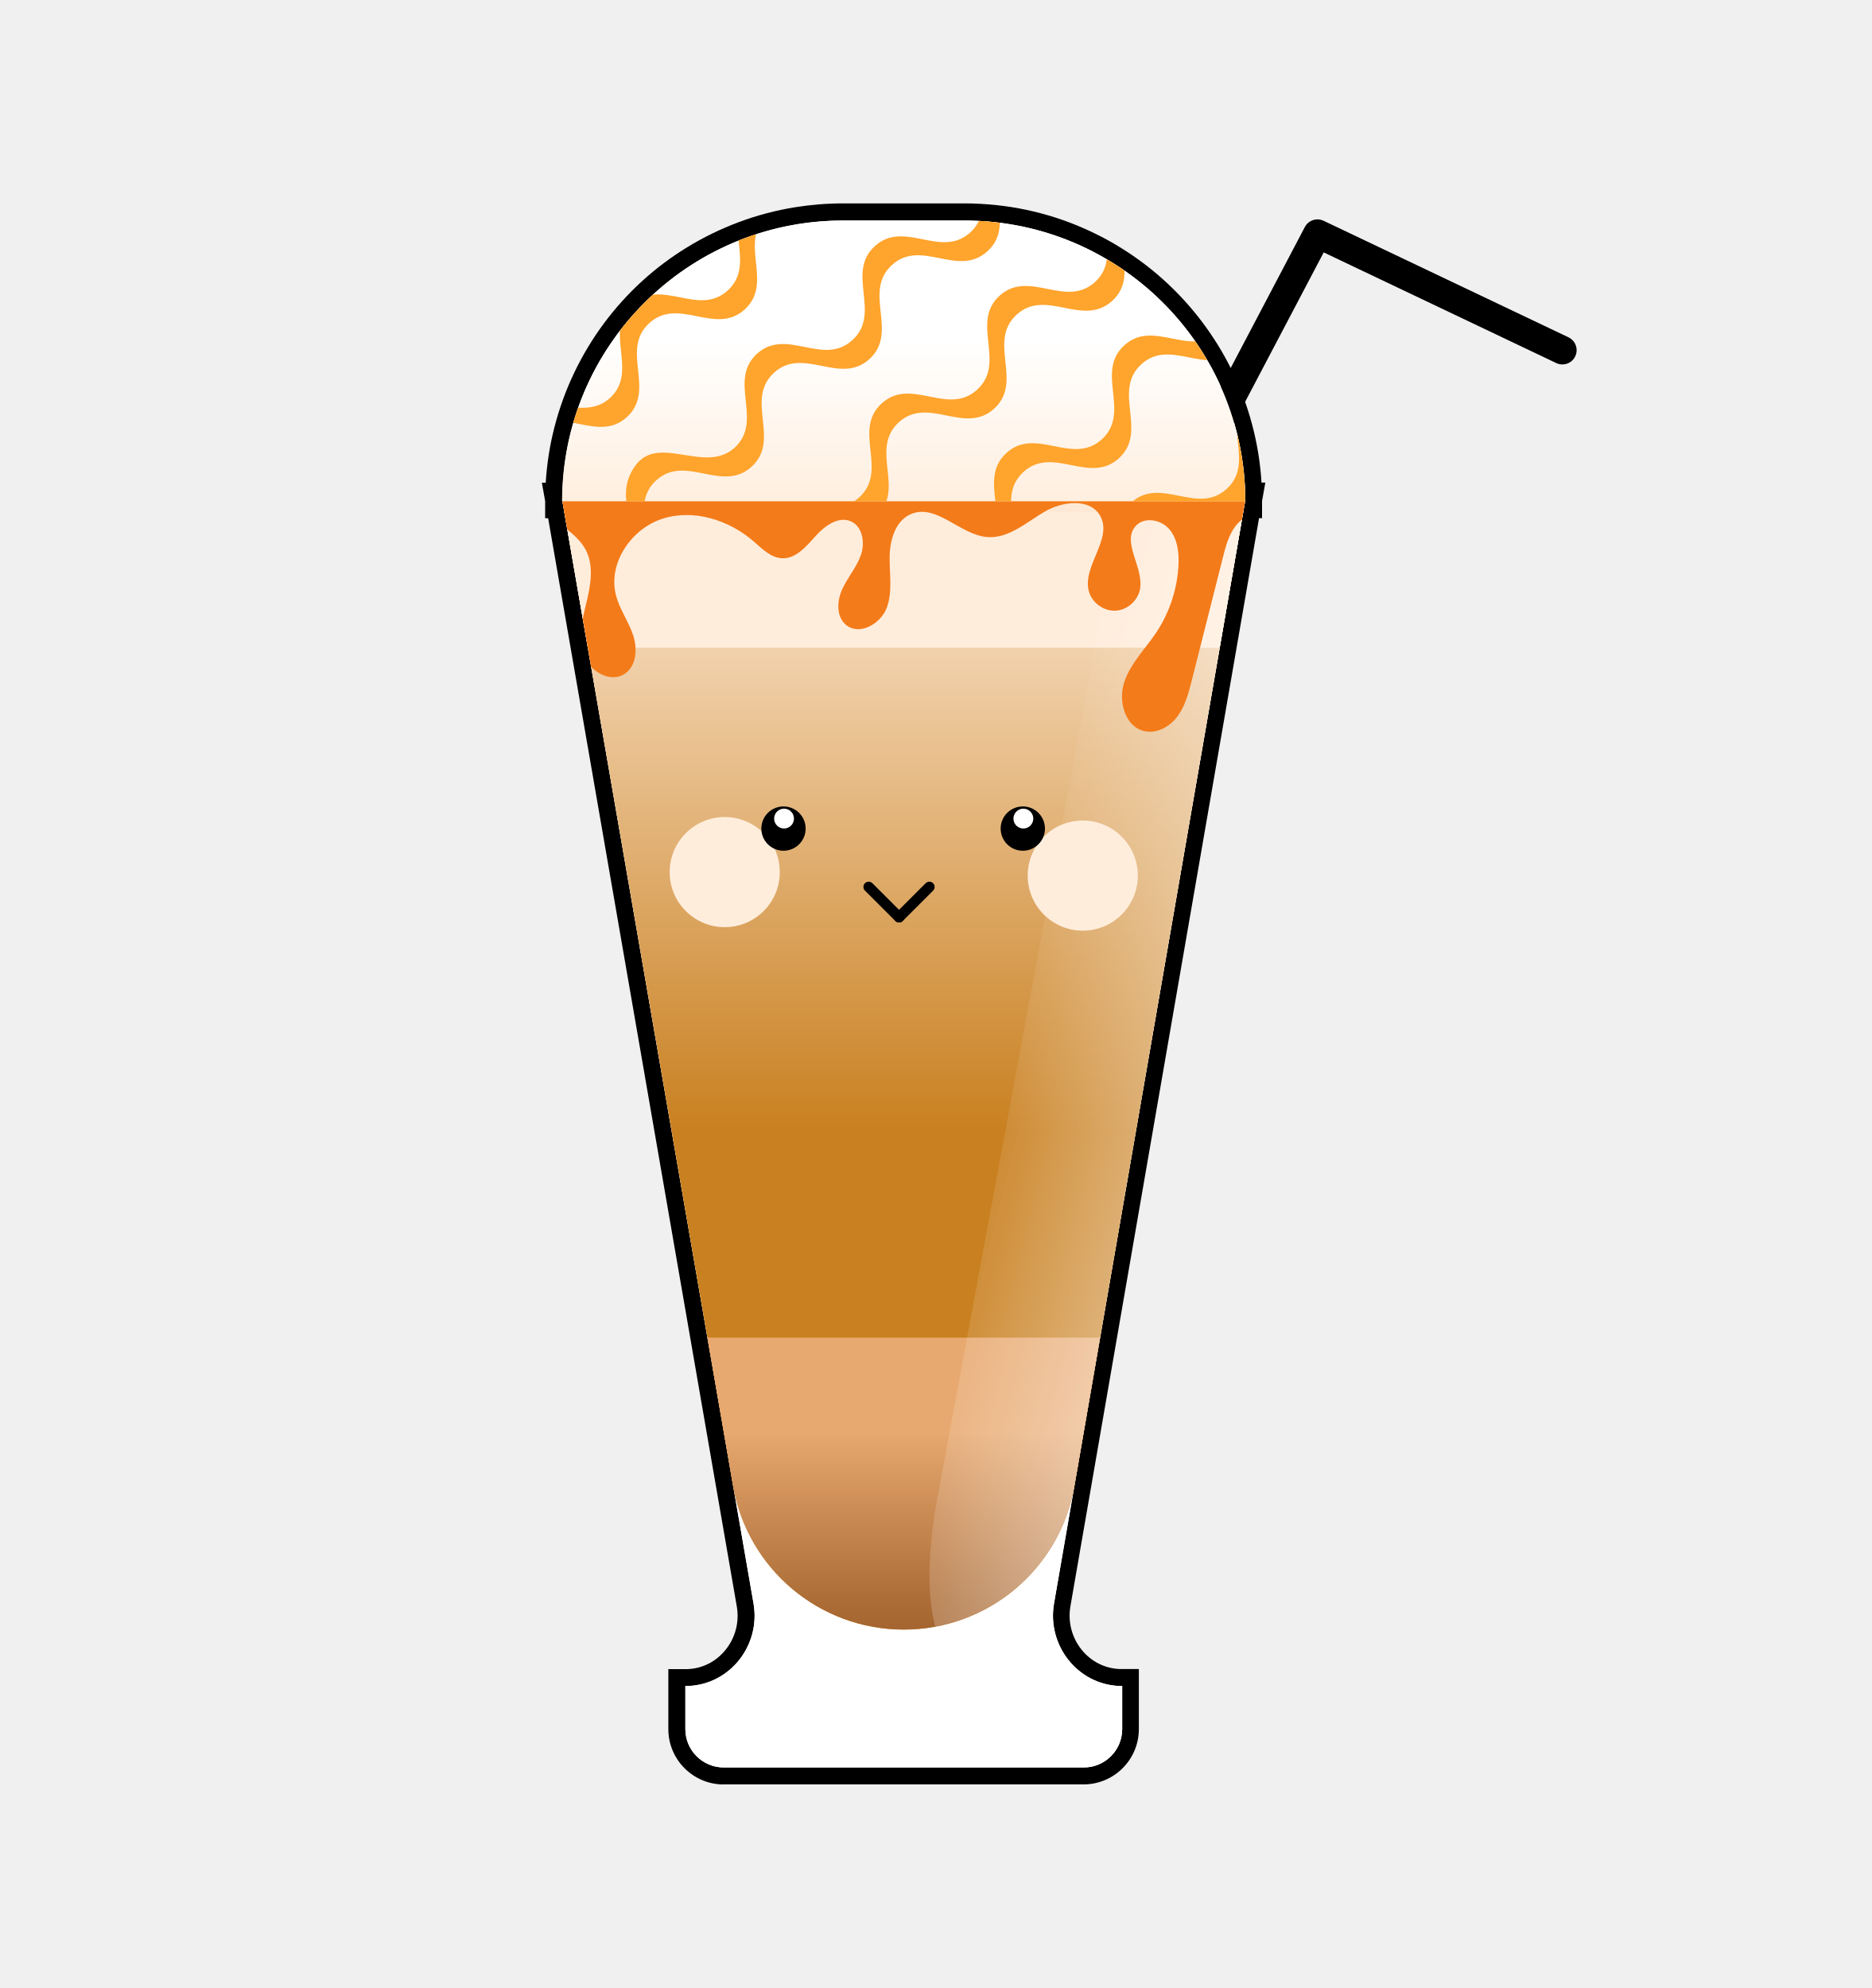
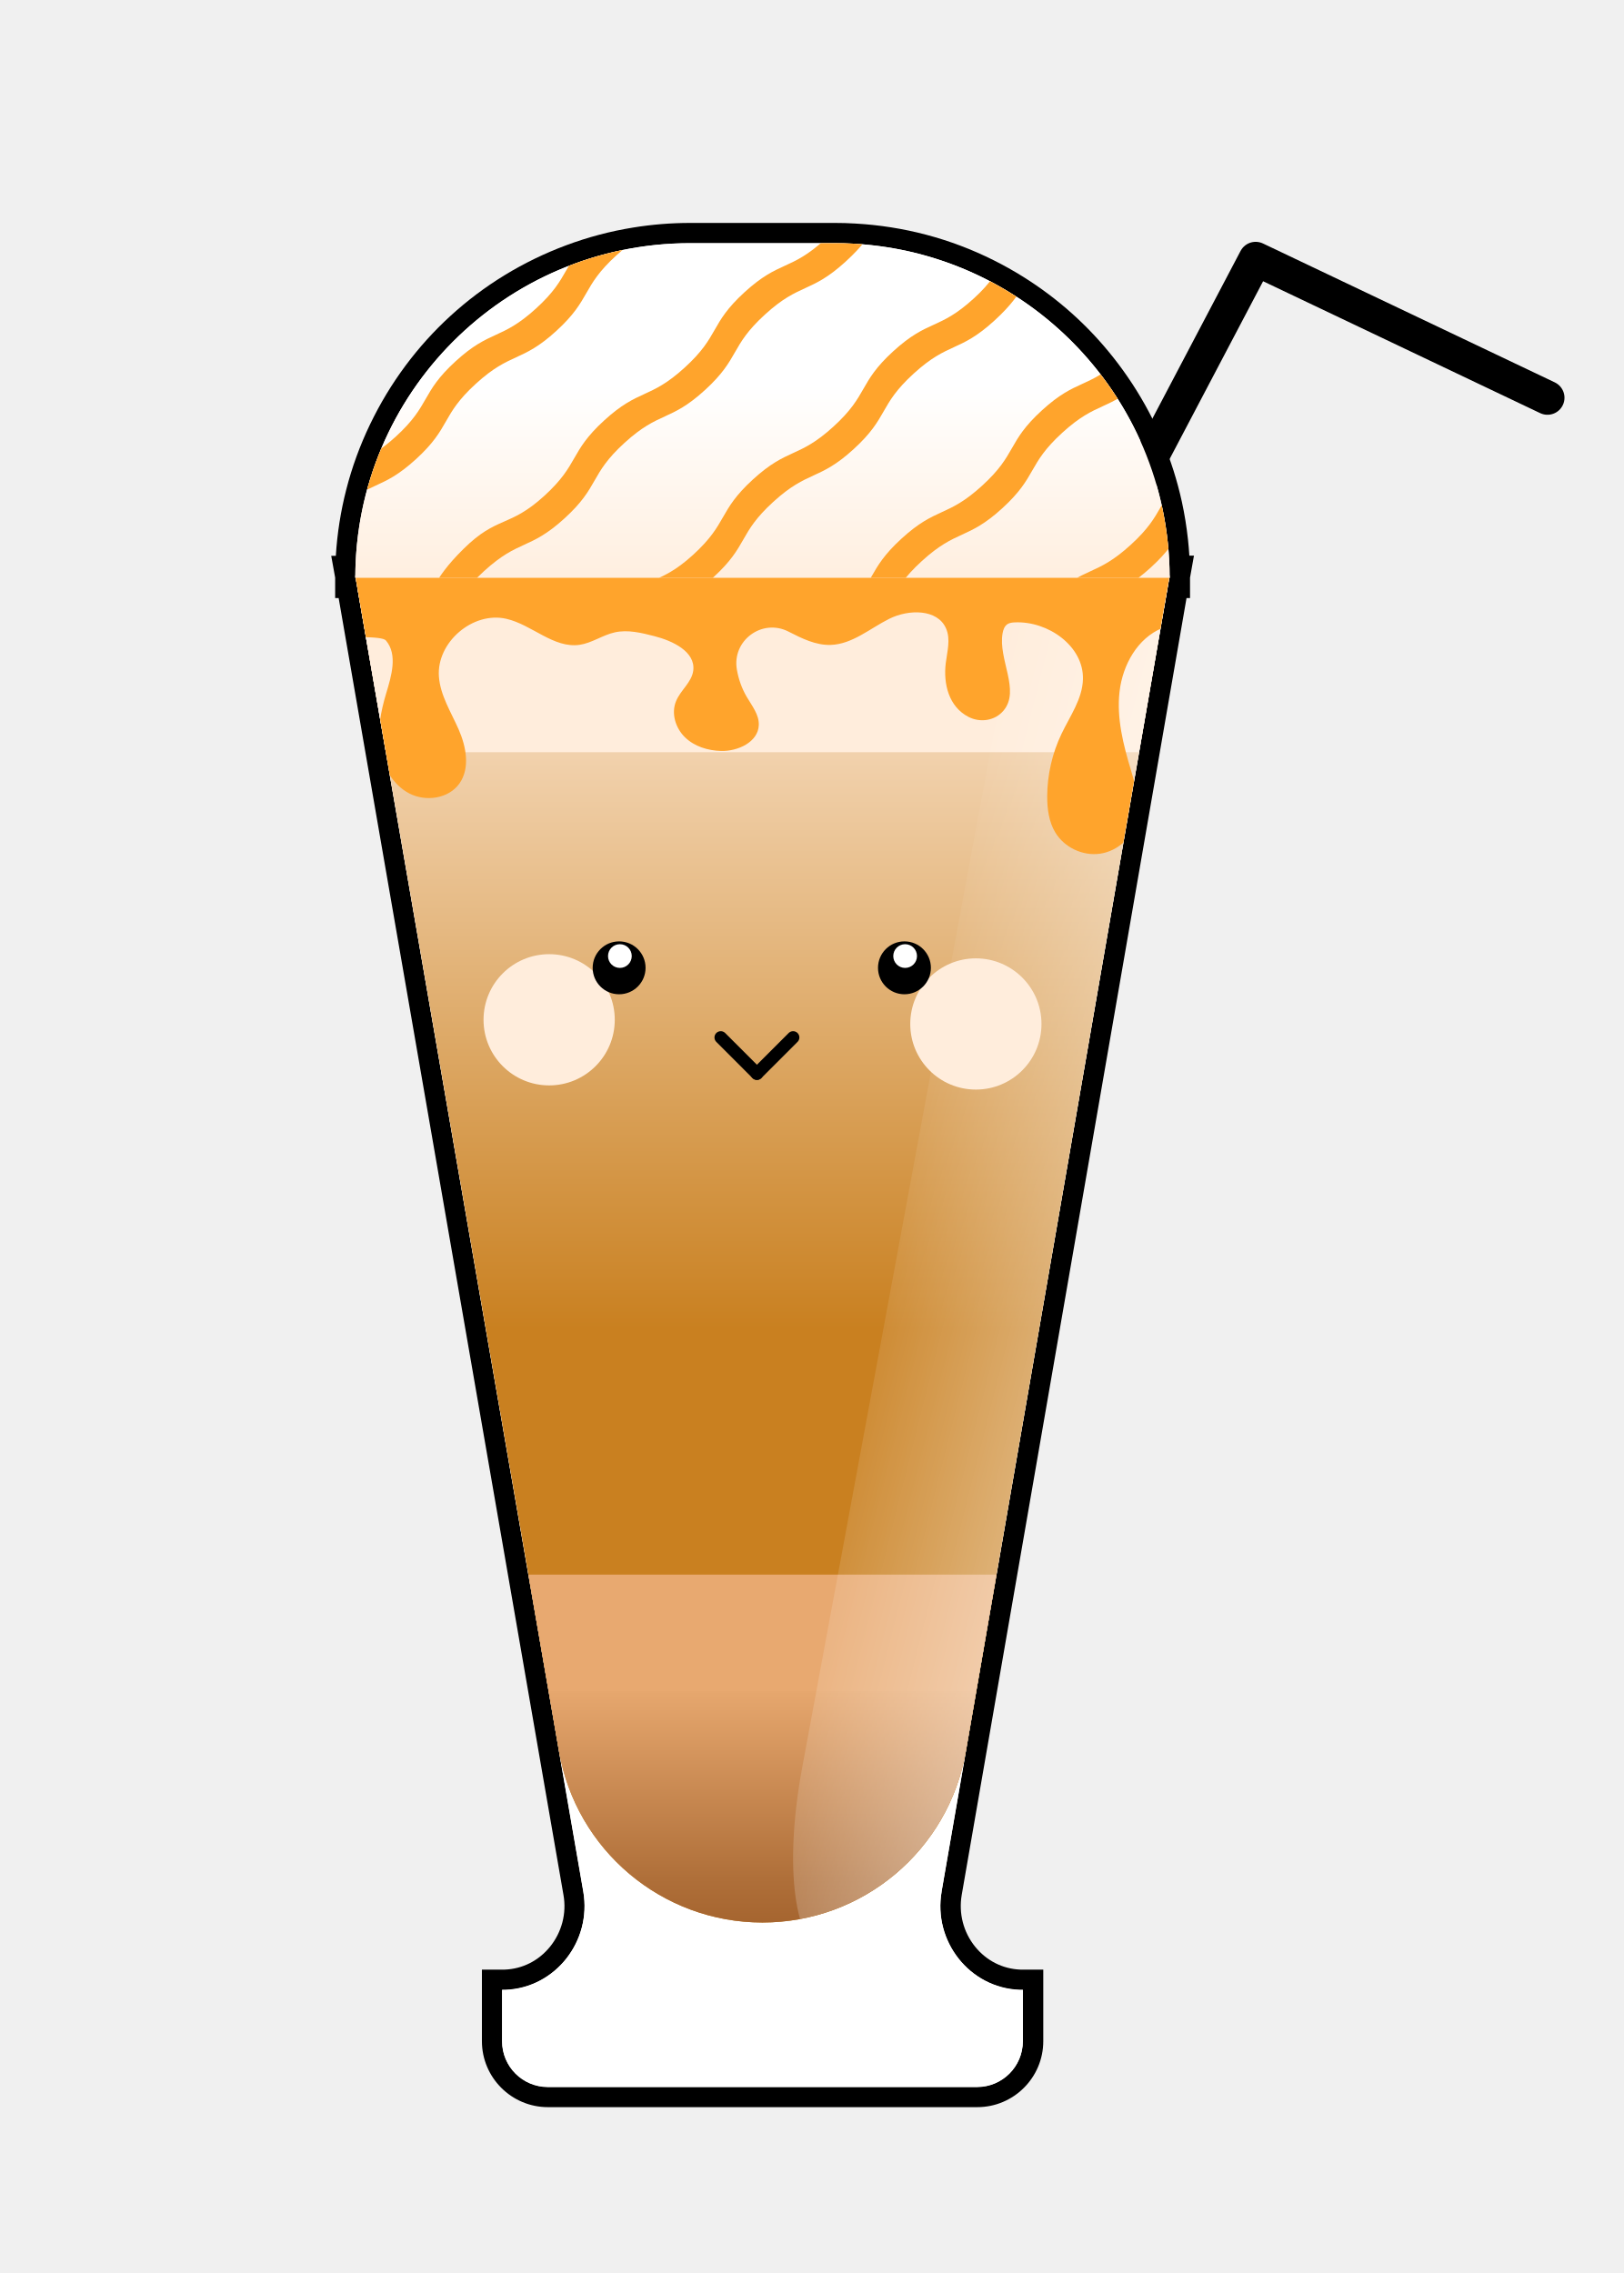
- <svg xmlns="http://www.w3.org/2000/svg" id="Layer_19" version="1.1" viewBox="0 0 267.9 284.53">
+ <svg xmlns="http://www.w3.org/2000/svg" id="Layer_41" version="1.1" viewBox="0 0 190.3 266.42">
  <defs>
    <style>
      .st0, .st1, .st2 {
        fill: none;
      }

      .st1 {
-         stroke-width: 4.08px;
+         stroke-width: 3.99px;
      }

      .st1, .st2 {
        stroke: #000;
        stroke-linecap: round;
        stroke-linejoin: round;
      }

      .st3 {
        fill: url(#linear-gradient1);
      }

      .st4 {
        fill: url(#linear-gradient3);
      }

      .st5 {
        fill: url(#linear-gradient2);
        opacity: .62;
      }

      .st6 {
-         fill: #f47b19;
+         fill: url(#linear-gradient);
      }

      .st7 {
-         fill: url(#linear-gradient);
+         fill: #ffa42c;
      }

      .st8 {
-         fill: #ffa42c;
+         clip-path: url(#clippath-1);
      }

      .st9 {
-         clip-path: url(#clippath-1);
+         fill: #fff;
      }

      .st10 {
-         fill: #fff;
-       }
- 
-       .st11 {
        fill: #ffeddc;
      }

      .st2 {
-         stroke-width: 1.5px;
+         stroke-width: 1.47px;
      }

-       .st12 {
+       .st11 {
        clip-path: url(#clippath);
      }
    </style>
-     <linearGradient id="linear-gradient" x1="129.34" y1="31.75" x2="129.34" y2="252.5" gradientUnits="userSpaceOnUse">
+     <linearGradient id="linear-gradient" x1="89.36" y1="28.69" x2="89.36" y2="244.15" gradientUnits="userSpaceOnUse">
      <stop offset=".17" stop-color="#ffeddc" />
      <stop offset=".59" stop-color="#c98020" />
    </linearGradient>
    <clipPath id="clippath">
-       <path class="st0" d="M129.34,233.23h0c-12.06,0-22.36-8.68-24.42-20.55l-24.47-141.16h97.78l-24.47,141.16c-2.06,11.88-12.37,20.55-24.42,20.55Z" />
+       <path class="st0" d="M89.36,225.34h0c-11.77,0-21.83-8.47-23.84-20.06l-23.88-137.77h95.43l-23.88,137.77c-2.01,11.59-12.07,20.06-23.84,20.06Z" />
    </clipPath>
-     <linearGradient id="linear-gradient1" x1="130.07" y1="175.37" x2="130.07" y2="263.89" gradientUnits="userSpaceOnUse">
+     <linearGradient id="linear-gradient1" x1="90.07" y1="168.87" x2="90.07" y2="255.26" gradientUnits="userSpaceOnUse">
      <stop offset=".34" stop-color="#e8a970" />
      <stop offset=".34" stop-color="#e6a76e" />
      <stop offset=".6" stop-color="#ae6e38" />
      <stop offset=".73" stop-color="#995823" />
    </linearGradient>
-     <linearGradient id="linear-gradient2" x1="-286.4" y1="-430.76" x2="-242.42" y2="-430.76" gradientTransform="translate(312.94 633.92) rotate(14.18)" gradientUnits="userSpaceOnUse">
+     <linearGradient id="linear-gradient2" x1="-325.98" y1="-439.5" x2="-283.06" y2="-439.5" gradientTransform="translate(308.93 646.29) rotate(14.18)" gradientUnits="userSpaceOnUse">
      <stop offset="0" stop-color="#fff" stop-opacity="0" />
      <stop offset="1" stop-color="#fff" />
    </linearGradient>
-     <linearGradient id="linear-gradient3" x1="129.34" y1="20.72" x2="129.34" y2="90.12" gradientUnits="userSpaceOnUse">
+     <linearGradient id="linear-gradient3" x1="89.36" y1="17.93" x2="89.36" y2="85.66" gradientUnits="userSpaceOnUse">
      <stop offset=".4" stop-color="#fff" />
      <stop offset=".77" stop-color="#ffeddc" />
    </linearGradient>
    <clipPath id="clippath-1">
-       <path id="_ครีม1" data-name="ครีม" class="st0" d="M120.64,31.56h17.39c22.18,0,40.19,18.01,40.19,40.19h-97.78c0-22.18,18.01-40.19,40.19-40.19Z" />
+       <path id="_ครีม1" data-name="ครีม" class="st0" d="M80.87,28.5h16.98c21.65,0,39.23,17.58,39.23,39.23H41.64c0-21.65,17.58-39.23,39.23-39.23Z" />
    </clipPath>
  </defs>
-   <path d="M103.57,255.4c-4.37,0-7.92-3.55-7.92-7.92v-8.59h2.43c.1,0,.2,0,.31,0,2.14-.08,4.08-1.06,5.45-2.76,1.41-1.74,1.99-4,1.61-6.2l-27-155.76h-.43v-2.45l-.47-2.63h.55c.17-2.7.58-5.36,1.25-7.95.69-2.69,1.65-5.33,2.85-7.84,4.8-10,13.16-17.63,23.54-21.51,2.6-.97,5.31-1.69,8.05-2.13,2.26-.36,4.56-.55,6.84-.55h17.39c.78,0,1.58.02,2.4.07,5.83.32,11.42,1.81,16.63,4.41,1.21.6,2.4,1.27,3.54,1.99,4.15,2.59,7.79,5.86,10.83,9.69.8,1.01,1.56,2.07,2.27,3.15,2.84,4.34,4.84,9.11,5.95,14.16.33,1.5.58,3.03.74,4.55.07.64.12,1.29.16,1.94h.55l-.47,2.64v2.45h-.43l-27,155.76c-.38,2.2.21,4.46,1.61,6.2,1.37,1.69,3.3,2.67,5.45,2.76.1,0,.2,0,.31,0h2.43v8.59c0,4.37-3.55,7.92-7.92,7.92h-51.54Z" />
-   <path class="st10" d="M178.23,71.52h0c0-1.39-.09-2.75-.23-4.1-.16-1.46-.39-2.89-.7-4.29-1.06-4.83-2.98-9.34-5.61-13.35-.67-1.02-1.38-2.02-2.14-2.97-2.85-3.6-6.31-6.7-10.22-9.14-1.08-.68-2.2-1.3-3.34-1.88-4.76-2.38-10.07-3.84-15.68-4.16-.75-.04-1.51-.07-2.27-.07h-17.39c-2.2,0-4.35.18-6.45.52-2.62.42-5.16,1.1-7.59,2.01-9.76,3.64-17.72,10.96-22.2,20.28-1.13,2.35-2.03,4.82-2.69,7.39-.8,3.12-1.23,6.39-1.25,9.76h0v.02c0,.07,0,.15,0,.22h0s.04,0,.04,0l.7,4.04,2.21,12.76,1.19,6.87,16.64,96.02,3.04,17.54.64,3.68,2.92,16.84c1.03,5.94-3.34,11.56-9.36,11.79-.13,0-.27,0-.4,0v6.17c0,3.03,2.46,5.49,5.49,5.49h51.54c3.03,0,5.49-2.46,5.49-5.49v-6.17c-.13,0-.27,0-.4,0-6.02-.23-10.38-5.86-9.36-11.79l2.92-16.84.64-3.68,3.04-17.54,17.12-98.75,3.17-18.31.46-2.64h.04c0-.07,0-.15,0-.22v-.02Z" />
-   <path id="_ฐาน" data-name="ฐาน" class="st10" d="M150.84,229.52l27.39-158h-97.78l27.39,158c1.03,5.94-3.34,11.56-9.36,11.79-.13,0-.27,0-.4,0v6.17c0,3.03,2.46,5.49,5.49,5.49h51.54c3.03,0,5.49-2.46,5.49-5.49v-6.17c-.13,0-.27,0-.4,0-6.02-.23-10.38-5.86-9.36-11.79Z" />
-   <polyline id="_หลอด" data-name="หลอด" class="st1" points="130.91 143.05 188.55 33.44 223.6 50.12" />
-   <path id="_น้ำ" data-name="น้ำ" class="st7" d="M129.34,233.23h0c-12.06,0-22.36-8.68-24.42-20.55l-24.47-141.16h97.78l-24.47,141.16c-2.06,11.88-12.37,20.55-24.42,20.55Z" />
+   <path d="M64.21,246.98c-4.26,0-7.73-3.47-7.73-7.73v-8.39h2.37c.1,0,.2,0,.3,0,2.09-.08,3.98-1.04,5.32-2.69,1.37-1.7,1.95-3.9,1.57-6.05l-26.35-152.02h-.41v-2.39l-.46-2.56h.54c.16-2.63.57-5.23,1.22-7.76.67-2.63,1.61-5.2,2.79-7.65,4.69-9.76,12.85-17.21,22.98-20.99,2.54-.95,5.18-1.65,7.86-2.08,2.2-.36,4.45-.54,6.68-.54h16.98c.76,0,1.55.02,2.35.07,5.69.32,11.15,1.76,16.23,4.3,1.18.59,2.34,1.24,3.46,1.94,4.05,2.53,7.61,5.71,10.57,9.46.78.98,1.52,2.02,2.22,3.08,2.77,4.24,4.73,8.89,5.81,13.82.32,1.46.56,2.96.72,4.44.07.63.12,1.26.16,1.89h.54l-.46,2.58v2.39h-.41l-26.35,152.02c-.37,2.15.2,4.35,1.57,6.05,1.34,1.65,3.23,2.61,5.32,2.69.1,0,.2,0,.3,0h2.37v8.39c0,4.26-3.47,7.73-7.73,7.73h-50.31Z" />
+   <path class="st9" d="M137.08,67.5h0c0-1.35-.08-2.69-.23-4-.15-1.42-.38-2.82-.68-4.19-1.03-4.72-2.91-9.12-5.48-13.03-.65-1-1.35-1.97-2.09-2.9-2.79-3.51-6.16-6.54-9.97-8.92-1.05-.66-2.14-1.27-3.26-1.83-4.65-2.32-9.82-3.75-15.3-4.06-.73-.04-1.47-.06-2.22-.06h-16.98c-2.14,0-4.25.17-6.3.51-2.56.41-5.04,1.07-7.41,1.96-9.53,3.55-17.3,10.7-21.67,19.8-1.1,2.29-1.98,4.7-2.63,7.21-.78,3.05-1.2,6.24-1.22,9.53h0v.02c0,.07,0,.14,0,.21h0s.04,0,.04,0l.68,3.95,2.16,12.46,1.16,6.71,16.24,93.72,2.97,17.12.62,3.59,2.85,16.44c1,5.79-3.26,11.28-9.13,11.51-.13,0-.26,0-.39,0v6.02c0,2.96,2.4,5.36,5.36,5.36h50.31c2.96,0,5.36-2.4,5.36-5.36v-6.02c-.13,0-.26,0-.39,0-5.88-.23-10.14-5.72-9.13-11.51l2.85-16.44.62-3.59,2.97-17.12,16.71-96.38,3.1-17.87.45-2.57h.04c0-.07,0-.14,0-.21v-.02Z" />
+   <path id="_ฐาน" data-name="ฐาน" class="st9" d="M110.35,221.71l26.73-154.21H41.64l26.73,154.21c1,5.79-3.26,11.28-9.13,11.51-.13,0-.26,0-.39,0v6.02c0,2.96,2.4,5.36,5.36,5.36h50.31c2.96,0,5.36-2.4,5.36-5.36v-6.02c-.13,0-.26,0-.39,0-5.88-.23-10.14-5.72-9.13-11.51Z" />
+   <polyline id="_หลอด" data-name="หลอด" class="st1" points="90.9 137.32 147.16 30.34 181.36 46.62" />
+   <path id="_น้ำ" data-name="น้ำ" class="st6" d="M89.36,225.34h0c-11.77,0-21.83-8.47-23.84-20.06l-23.88-137.77h95.43l-23.88,137.77c-2.01,11.59-12.07,20.06-23.84,20.06Z" />
  <g id="_ข้างในน้ำ" data-name="ข้างในน้ำ">
-     <g class="st12">
-       <rect class="st3" x="77.66" y="191.45" width="104.82" height="63.81" />
-       <rect class="st11" x="77.66" y="73.29" width="104.82" height="19.41" />
-       <path class="st5" d="M194.66,70.38c-4.67-.36-9.03-1.68-13.53-2.76-6.19-1.48-13.33-2.57-18.52-7.01l-28.5,154.03c-2.24,12.1-.91,21.56,3.04,22.56l6.17,1.56c3.95,1,9.61-6.69,13.38-18.41l48.34-149.94c-3.48.17-6.94.23-10.38-.04Z" />
-       <path class="st6" d="M86.13,63.29c-2.25.09-4.57.22-6.59,1.22s-3.67,3.09-3.43,5.33c.43,3.99,5.87,5.32,7.73,8.88,1.17,2.25.7,4.97.11,7.43s-1.28,5.08-.47,7.48,3.84,4.21,5.94,2.8c1.7-1.14,1.83-3.65,1.17-5.59-.66-1.94-1.92-3.65-2.43-5.63-1.19-4.54,2.13-9.49,6.6-10.95s9.53.14,13.08,3.21c1.22,1.06,2.47,2.36,4.08,2.43,1.97.09,3.46-1.67,4.77-3.14s3.29-2.94,5.09-2.14c1.69.75,2.04,3.09,1.42,4.84s-1.89,3.18-2.66,4.86-.88,3.95.55,5.13c1.9,1.56,4.94-.14,5.81-2.44s.39-4.85.42-7.31.87-5.28,3.16-6.17c3.63-1.41,6.97,3.05,10.84,3.34,3.01.22,5.53-2.07,8.13-3.61,2.6-1.54,6.64-2.02,8.05.65,1.74,3.32-2.69,7.18-1.65,10.78.47,1.63,2.15,2.81,3.84,2.71s3.21-1.49,3.48-3.16c.5-3.11-2.75-6.77-.56-9.03,1.25-1.29,3.6-.82,4.76.56,1.16,1.38,1.38,3.32,1.29,5.12-.17,3.38-1.26,6.71-3.12,9.54-1.58,2.39-3.73,4.48-4.64,7.19-.91,2.72.11,6.43,2.91,7.03,1.8.39,3.65-.68,4.74-2.17s1.56-3.31,2.01-5.09c1.49-5.89,2.98-11.77,4.47-17.66.48-1.9,1.03-3.92,2.52-5.2,1.74-1.5,4.35-1.59,6.19-2.97,2.66-1.99,2.61-6.63-.09-8.56-1.91-1.37-4.46-1.32-6.8-1.21-14.3.64-77.28.94-90.71,1.5Z" />
+     <g class="st11">
+       <rect class="st3" x="38.92" y="184.56" width="102.3" height="62.28" />
+       <rect class="st10" x="38.92" y="69.23" width="102.3" height="18.94" />
+       <path class="st5" d="M153.12,66.4c-4.56-.35-8.81-1.64-13.21-2.69-6.04-1.44-13.01-2.51-18.08-6.84l-27.82,150.34c-2.19,11.81-.88,21.04,2.97,22.01l6.02,1.52c3.85.97,9.38-6.53,13.06-17.97l47.18-146.34c-3.39.17-6.78.22-10.13-.04Z" />
+       <path class="st7" d="M143.9,73.7c-2.53-.61-5.27-1.08-7.68-.09-2.91,1.19-4.65,4.33-5.01,7.45s.44,6.25,1.35,9.26c.57,1.9,1.2,3.91.71,5.83-.51,2-2.29,3.61-4.33,3.91s-4.21-.73-5.27-2.5c-.75-1.25-.94-2.76-.94-4.22.01-2.53.59-5.05,1.68-7.33,1-2.09,2.45-4.09,2.51-6.4.1-3.89-4.1-6.84-7.99-6.66-.29.01-.6.05-.85.2-.35.23-.51.66-.58,1.08-.53,3.06,2.09,6.66.13,9.04-1,1.21-2.73,1.47-4.12.76-2.33-1.2-2.96-3.89-2.67-6.29.17-1.37.59-2.81.04-4.07-1-2.32-4.4-2.27-6.66-1.14s-4.32,2.97-6.85,3.06c-1.76.06-3.37-.75-4.98-1.57-3.08-1.56-6.62,1.06-6.03,4.46.19,1.12.58,2.21,1.15,3.19.62,1.06,1.47,2.1,1.42,3.32-.07,1.98-2.44,3.08-4.42,3.03-1.54-.04-3.12-.52-4.23-1.6s-1.64-2.8-1.05-4.23c.52-1.29,1.85-2.22,2.02-3.6.27-2.21-2.41-3.48-4.57-4.03-1.52-.39-3.1-.78-4.63-.44-1.43.32-2.68,1.25-4.12,1.46-3.05.44-5.58-2.36-8.59-3.05-3.93-.9-8.19,2.76-7.9,6.77.16,2.21,1.42,4.16,2.31,6.19.89,2.03,1.37,4.54.09,6.35-1.26,1.78-3.94,2.16-5.87,1.16s-3.11-3.11-3.44-5.27.1-4.35.72-6.43c.63-2.08,1.38-4.57-.02-6.23-.96-1.13-16.04.68-16.77-.61-.06-.1-1.07-20.48-1.07-20.48l118.08,10.22-1.61,9.52Z" />
    </g>
  </g>
-   <path id="_ครีม" data-name="ครีม" class="st4" d="M120.64,31.56h17.39c22.18,0,40.19,18.01,40.19,40.19h-97.78c0-22.18,18.01-40.19,40.19-40.19Z" />
+   <path id="_ครีม" data-name="ครีม" class="st4" d="M80.87,28.5h16.98c21.65,0,39.23,17.58,39.23,39.23H41.64c0-21.65,17.58-39.23,39.23-39.23Z" />
  <g id="_ซอสราด" data-name="ซอสราด">
-     <g class="st9">
+     <g class="st8">
      <g>
-         <path class="st8" d="M88.38,79.38c-.18.18-5.44.06-5.26.25s5.91-5.05,6.08-4.85-5.56,5.43-5.38,5.62,5.91-5.04,6.08-4.85-5.56,5.43-5.38,5.62,5.91-5.04,6.08-4.85-.23,6.15-.03,5.99c4.39-3.65-.89-9.7,3.33-13.55,4.22-3.85,9.45,1.88,13.67-1.97,4.22-3.85-1.02-9.58,3.2-13.44,4.22-3.85,9.45,1.88,13.67-1.97s-1.02-9.58,3.2-13.44,9.46,1.88,13.68-1.98c4.22-3.85-.97-9.28,3.07-13.32.18-.18,5.44-.06,5.26-.25s-5.91,5.05-6.08,4.85,5.56-5.43,5.38-5.62-5.91,5.04-6.08,4.85,5.56-5.43,5.38-5.62-5.91,5.04-6.08,4.85.23-6.15.03-5.99c-4.39,3.65.89,9.7-3.33,13.55-4.22,3.85-9.45-1.88-13.67,1.97-4.22,3.85,1.02,9.58-3.2,13.44s-9.45-1.88-13.67,1.97c-4.22,3.85,1.02,9.58-3.2,13.44-4.22,3.85-10.89-2.06-14.22,2.59-3.5,4.89,1.51,8.67-2.53,12.71Z" />
-         <path class="st8" d="M70.53,72.28c-.18.18-5.44.06-5.26.25s5.91-5.05,6.08-4.85-5.56,5.43-5.38,5.62,5.91-5.04,6.08-4.85-5.56,5.43-5.38,5.62,5.91-5.04,6.08-4.85-.23,6.15-.03,5.99c4.39-3.65-.89-9.7,3.33-13.55,4.22-3.85,9.45,1.88,13.67-1.97,4.22-3.85-1.02-9.58,3.2-13.44s9.45,1.88,13.67-1.97c4.22-3.85-1.02-9.58,3.2-13.44,4.22-3.85,9.46,1.88,13.68-1.98s-.97-9.28,3.07-13.32c.18-.18,5.44-.06,5.26-.25s-5.91,5.05-6.08,4.85,5.56-5.43,5.38-5.62-5.91,5.04-6.08,4.85,5.56-5.43,5.38-5.62-5.91,5.04-6.08,4.85.23-6.15.03-5.99c-4.39,3.65.89,9.7-3.33,13.55-4.22,3.85-9.45-1.88-13.67,1.97-4.22,3.85,1.02,9.58-3.2,13.44-4.22,3.85-9.45-1.88-13.67,1.97-4.22,3.85,1.02,9.58-3.2,13.44s-10.89-2.06-14.22,2.59c-3.5,4.89,1.51,8.67-2.53,12.71Z" />
-         <path class="st8" d="M106.23,86.48c-.18.18-5.44.06-5.26.25s5.91-5.05,6.08-4.85-5.56,5.43-5.38,5.62,5.91-5.04,6.08-4.85-5.56,5.43-5.38,5.62,5.91-5.04,6.08-4.85-.23,6.15-.03,5.99c4.39-3.65-.89-9.7,3.33-13.55,4.22-3.85,9.45,1.88,13.67-1.97,4.22-3.85-1.02-9.58,3.2-13.44,4.22-3.85,9.45,1.88,13.67-1.97,4.22-3.85-1.02-9.58,3.2-13.44,4.22-3.85,9.46,1.88,13.68-1.98,4.22-3.85-.97-9.28,3.07-13.32.18-.18,5.44-.06,5.26-.25s-5.91,5.05-6.08,4.85,5.56-5.43,5.38-5.62-5.91,5.04-6.08,4.85,5.56-5.43,5.38-5.62-5.91,5.04-6.08,4.85.23-6.15.03-5.99c-4.39,3.65.89,9.7-3.33,13.55s-9.45-1.88-13.67,1.97c-4.22,3.85,1.02,9.58-3.2,13.44-4.22,3.85-9.45-1.88-13.67,1.97-4.22,3.85,1.02,9.58-3.2,13.44-4.22,3.85-10.89-2.06-14.22,2.59-3.5,4.89,1.51,8.67-2.53,12.71Z" />
-         <path class="st8" d="M124.08,93.58c-.18.18-5.44.06-5.26.25s5.91-5.05,6.08-4.85-5.56,5.43-5.38,5.62,5.91-5.04,6.08-4.85-5.56,5.43-5.38,5.62,5.91-5.04,6.08-4.85-.23,6.15-.03,5.99c4.39-3.65-.89-9.7,3.33-13.55,4.22-3.85,9.45,1.88,13.67-1.97,4.22-3.85-1.02-9.58,3.2-13.44,4.22-3.85,9.45,1.88,13.67-1.97,4.22-3.85-1.02-9.58,3.2-13.44,4.22-3.85,9.46,1.88,13.68-1.98s-.97-9.28,3.07-13.32c.18-.18,5.44-.06,5.26-.25s-5.91,5.05-6.08,4.85,5.56-5.43,5.38-5.62-5.91,5.04-6.08,4.85,5.56-5.43,5.38-5.62-5.91,5.04-6.08,4.85.23-6.15.03-5.99c-4.39,3.65.89,9.7-3.33,13.55-4.22,3.85-9.45-1.88-13.67,1.97-4.22,3.85,1.02,9.58-3.2,13.44-4.22,3.85-9.45-1.88-13.67,1.97-4.22,3.85,1.02,9.58-3.2,13.44-4.22,3.85-10.89-2.06-14.22,2.59-3.5,4.89,1.51,8.67-2.53,12.71Z" />
-         <path class="st8" d="M141.94,100.68c-.18.18-5.44.06-5.26.25s5.91-5.05,6.08-4.85-5.56,5.43-5.38,5.62,5.91-5.04,6.08-4.85-5.56,5.43-5.38,5.62,5.91-5.04,6.08-4.85-.23,6.15-.03,5.99c4.39-3.65-.89-9.7,3.33-13.55,4.22-3.85,9.45,1.88,13.67-1.97,4.22-3.85-1.02-9.58,3.2-13.44s9.45,1.88,13.67-1.97c4.22-3.85-1.02-9.58,3.2-13.44,4.22-3.85,9.46,1.88,13.68-1.98s-.97-9.28,3.07-13.32c.18-.18,5.44-.06,5.26-.25s-5.91,5.05-6.08,4.85,5.56-5.43,5.38-5.62-5.91,5.04-6.08,4.85,5.56-5.43,5.38-5.62-5.91,5.04-6.08,4.85.23-6.15.03-5.99c-4.39,3.65.89,9.7-3.33,13.55-4.22,3.85-9.45-1.88-13.67,1.97s1.02,9.58-3.2,13.44-9.45-1.88-13.67,1.97c-4.22,3.85,1.02,9.58-3.2,13.44-4.22,3.85-10.89-2.06-14.22,2.59-3.5,4.89,1.51,8.67-2.53,12.71Z" />
+         <path class="st7" d="M47.34,73.14c-.18.18-1.13.16-.96.34s1.5-1.02,1.67-.84-1.15,1.4-.98,1.58,1.49-1.03,1.66-.84-1.15,1.4-.98,1.59,1.5-1.02,1.67-.83.06,1.84.26,1.67c4.28-3.57,2.93-5.11,7.05-8.87s5.32-2.43,9.44-6.19,2.9-5.08,7.02-8.84,5.33-2.44,9.44-6.2,2.9-5.08,7.02-8.84,5.33-2.44,9.45-6.2,3.05-4.88,7-8.82c.18-.18,1.13-.16.96-.34s-1.5,1.02-1.67.84,1.15-1.4.98-1.58-1.49,1.03-1.66.84,1.15-1.4.98-1.59-1.5,1.02-1.67.83-.06-1.84-.26-1.67c-4.28,3.57-2.93,5.11-7.05,8.87s-5.32,2.43-9.44,6.19-2.9,5.08-7.02,8.84-5.33,2.44-9.44,6.2-2.9,5.08-7.02,8.84-5.5,2.3-9.47,6.22-3.03,4.85-6.97,8.8Z" />
+         <path class="st7" d="M29.92,66.21c-.18.18-1.13.16-.96.34s1.5-1.02,1.67-.84-1.15,1.4-.98,1.58,1.49-1.03,1.66-.84-1.15,1.4-.98,1.59,1.5-1.02,1.67-.83.06,1.84.26,1.67c4.28-3.57,2.93-5.11,7.05-8.87s5.32-2.43,9.44-6.19,2.9-5.08,7.02-8.84,5.33-2.44,9.44-6.2,2.9-5.08,7.02-8.84,5.33-2.44,9.45-6.2,3.05-4.88,7-8.82c.18-.18,1.13-.16.96-.34s-1.5,1.02-1.67.84,1.15-1.4.98-1.58-1.49,1.03-1.66.84,1.15-1.4.98-1.59-1.5,1.02-1.67.83-.06-1.84-.26-1.67c-4.28,3.57-2.93,5.11-7.05,8.87s-5.32,2.43-9.44,6.19-2.9,5.08-7.02,8.84-5.33,2.44-9.44,6.2-2.9,5.08-7.02,8.84-5.5,2.3-9.47,6.22-3.03,4.85-6.97,8.8Z" />
+         <path class="st7" d="M64.77,80.06c-.18.18-1.13.16-.96.34s1.5-1.02,1.67-.84-1.15,1.4-.98,1.58,1.49-1.03,1.66-.84-1.15,1.4-.98,1.59,1.5-1.02,1.67-.83.06,1.84.26,1.67c4.28-3.57,2.93-5.11,7.05-8.87s5.32-2.43,9.44-6.19,2.9-5.08,7.02-8.84,5.33-2.44,9.44-6.2,2.9-5.08,7.02-8.84,5.33-2.44,9.45-6.2,3.05-4.88,7-8.82c.18-.18,1.13-.16.96-.34s-1.5,1.02-1.67.84,1.15-1.4.98-1.58-1.49,1.03-1.66.84,1.15-1.4.98-1.59-1.5,1.02-1.67.83-.06-1.84-.26-1.67c-4.28,3.57-2.93,5.11-7.05,8.87-4.11,3.76-5.32,2.43-9.44,6.19s-2.9,5.08-7.02,8.84-5.33,2.44-9.44,6.2-2.9,5.08-7.02,8.84-5.5,2.3-9.47,6.22-3.03,4.85-6.97,8.8Z" />
+         <path class="st7" d="M82.19,86.99c-.18.18-1.13.16-.96.34s1.5-1.02,1.67-.84-1.15,1.4-.98,1.58,1.49-1.03,1.66-.84-1.15,1.4-.98,1.59,1.5-1.02,1.67-.83.06,1.84.26,1.67c4.28-3.57,2.93-5.11,7.05-8.87s5.32-2.43,9.44-6.19,2.9-5.08,7.02-8.84,5.33-2.44,9.44-6.2,2.9-5.08,7.02-8.84,5.33-2.44,9.45-6.2,3.05-4.88,7-8.82c.18-.18,1.13-.16.96-.34s-1.5,1.02-1.67.84,1.15-1.4.98-1.58-1.49,1.03-1.66.84,1.15-1.4.98-1.59-1.5,1.02-1.67.83-.06-1.84-.26-1.67c-4.28,3.57-2.93,5.11-7.05,8.87s-5.32,2.43-9.44,6.19-2.9,5.08-7.02,8.84-5.33,2.44-9.44,6.2-2.9,5.08-7.02,8.84-5.5,2.3-9.47,6.22-3.03,4.85-6.97,8.8Z" />
+         <path class="st7" d="M99.61,93.92c-.18.18-1.13.16-.96.34s1.5-1.02,1.67-.84-1.15,1.4-.98,1.58,1.49-1.03,1.66-.84-1.15,1.4-.98,1.59,1.5-1.02,1.67-.83.06,1.84.26,1.67c4.28-3.57,2.93-5.11,7.05-8.87s5.32-2.43,9.44-6.19,2.9-5.08,7.02-8.84,5.33-2.44,9.44-6.2,2.9-5.08,7.02-8.84,5.33-2.44,9.45-6.2,3.05-4.88,7-8.82c.18-.18,1.13-.16.96-.34s-1.5,1.02-1.67.84,1.15-1.4.98-1.58-1.49,1.03-1.66.84,1.15-1.4.98-1.59-1.5,1.02-1.67.83-.06-1.84-.26-1.67c-4.28,3.57-2.93,5.11-7.05,8.87s-5.32,2.43-9.44,6.19-2.9,5.08-7.02,8.84-5.33,2.44-9.44,6.2-2.9,5.08-7.02,8.84-5.5,2.3-9.47,6.22-3.03,4.85-6.97,8.8Z" />
      </g>
    </g>
  </g>
  <g id="_หน้า" data-name="หน้า">
    <g id="_ปาก" data-name="ปาก">
-       <line class="st2" x1="124.32" y1="126.94" x2="128.67" y2="131.28" />
-       <line class="st2" x1="133.01" y1="126.94" x2="128.67" y2="131.28" />
+       <line class="st2" x1="84.47" y1="121.6" x2="88.71" y2="125.84" />
+       <line class="st2" x1="92.95" y1="121.6" x2="88.71" y2="125.84" />
    </g>
    <g id="_แก้ม" data-name="แก้ม">
-       <circle id="_ซ้าย" data-name="ซ้าย" class="st11" cx="103.72" cy="124.82" r="7.88" />
-       <circle id="_ขวา" data-name="ขวา" class="st11" cx="154.96" cy="125.32" r="7.88" />
+       <circle id="_ซ้าย" data-name="ซ้าย" class="st10" cx="64.36" cy="119.53" r="7.69" />
+       <circle id="_ขวา" data-name="ขวา" class="st10" cx="114.37" cy="120.02" r="7.69" />
    </g>
    <g id="_ตา" data-name="ตา">
-       <circle id="_ซ้าย1" data-name="ซ้าย" cx="112.13" cy="118.59" r="3.17" />
-       <circle id="_ขวา1" data-name="ขวา" cx="146.38" cy="118.59" r="3.17" />
-       <circle class="st10" cx="112.21" cy="117.16" r="1.42" />
-       <circle class="st10" cx="146.46" cy="117.16" r="1.42" />
+       <circle id="_ซ้าย1" data-name="ซ้าย" cx="72.56" cy="113.44" r="3.1" />
+       <circle id="_ขวา1" data-name="ขวา" cx="106" cy="113.44" r="3.1" />
+       <circle class="st9" cx="72.65" cy="112.06" r="1.39" />
+       <circle class="st9" cx="106.08" cy="112.06" r="1.39" />
    </g>
  </g>
</svg>
